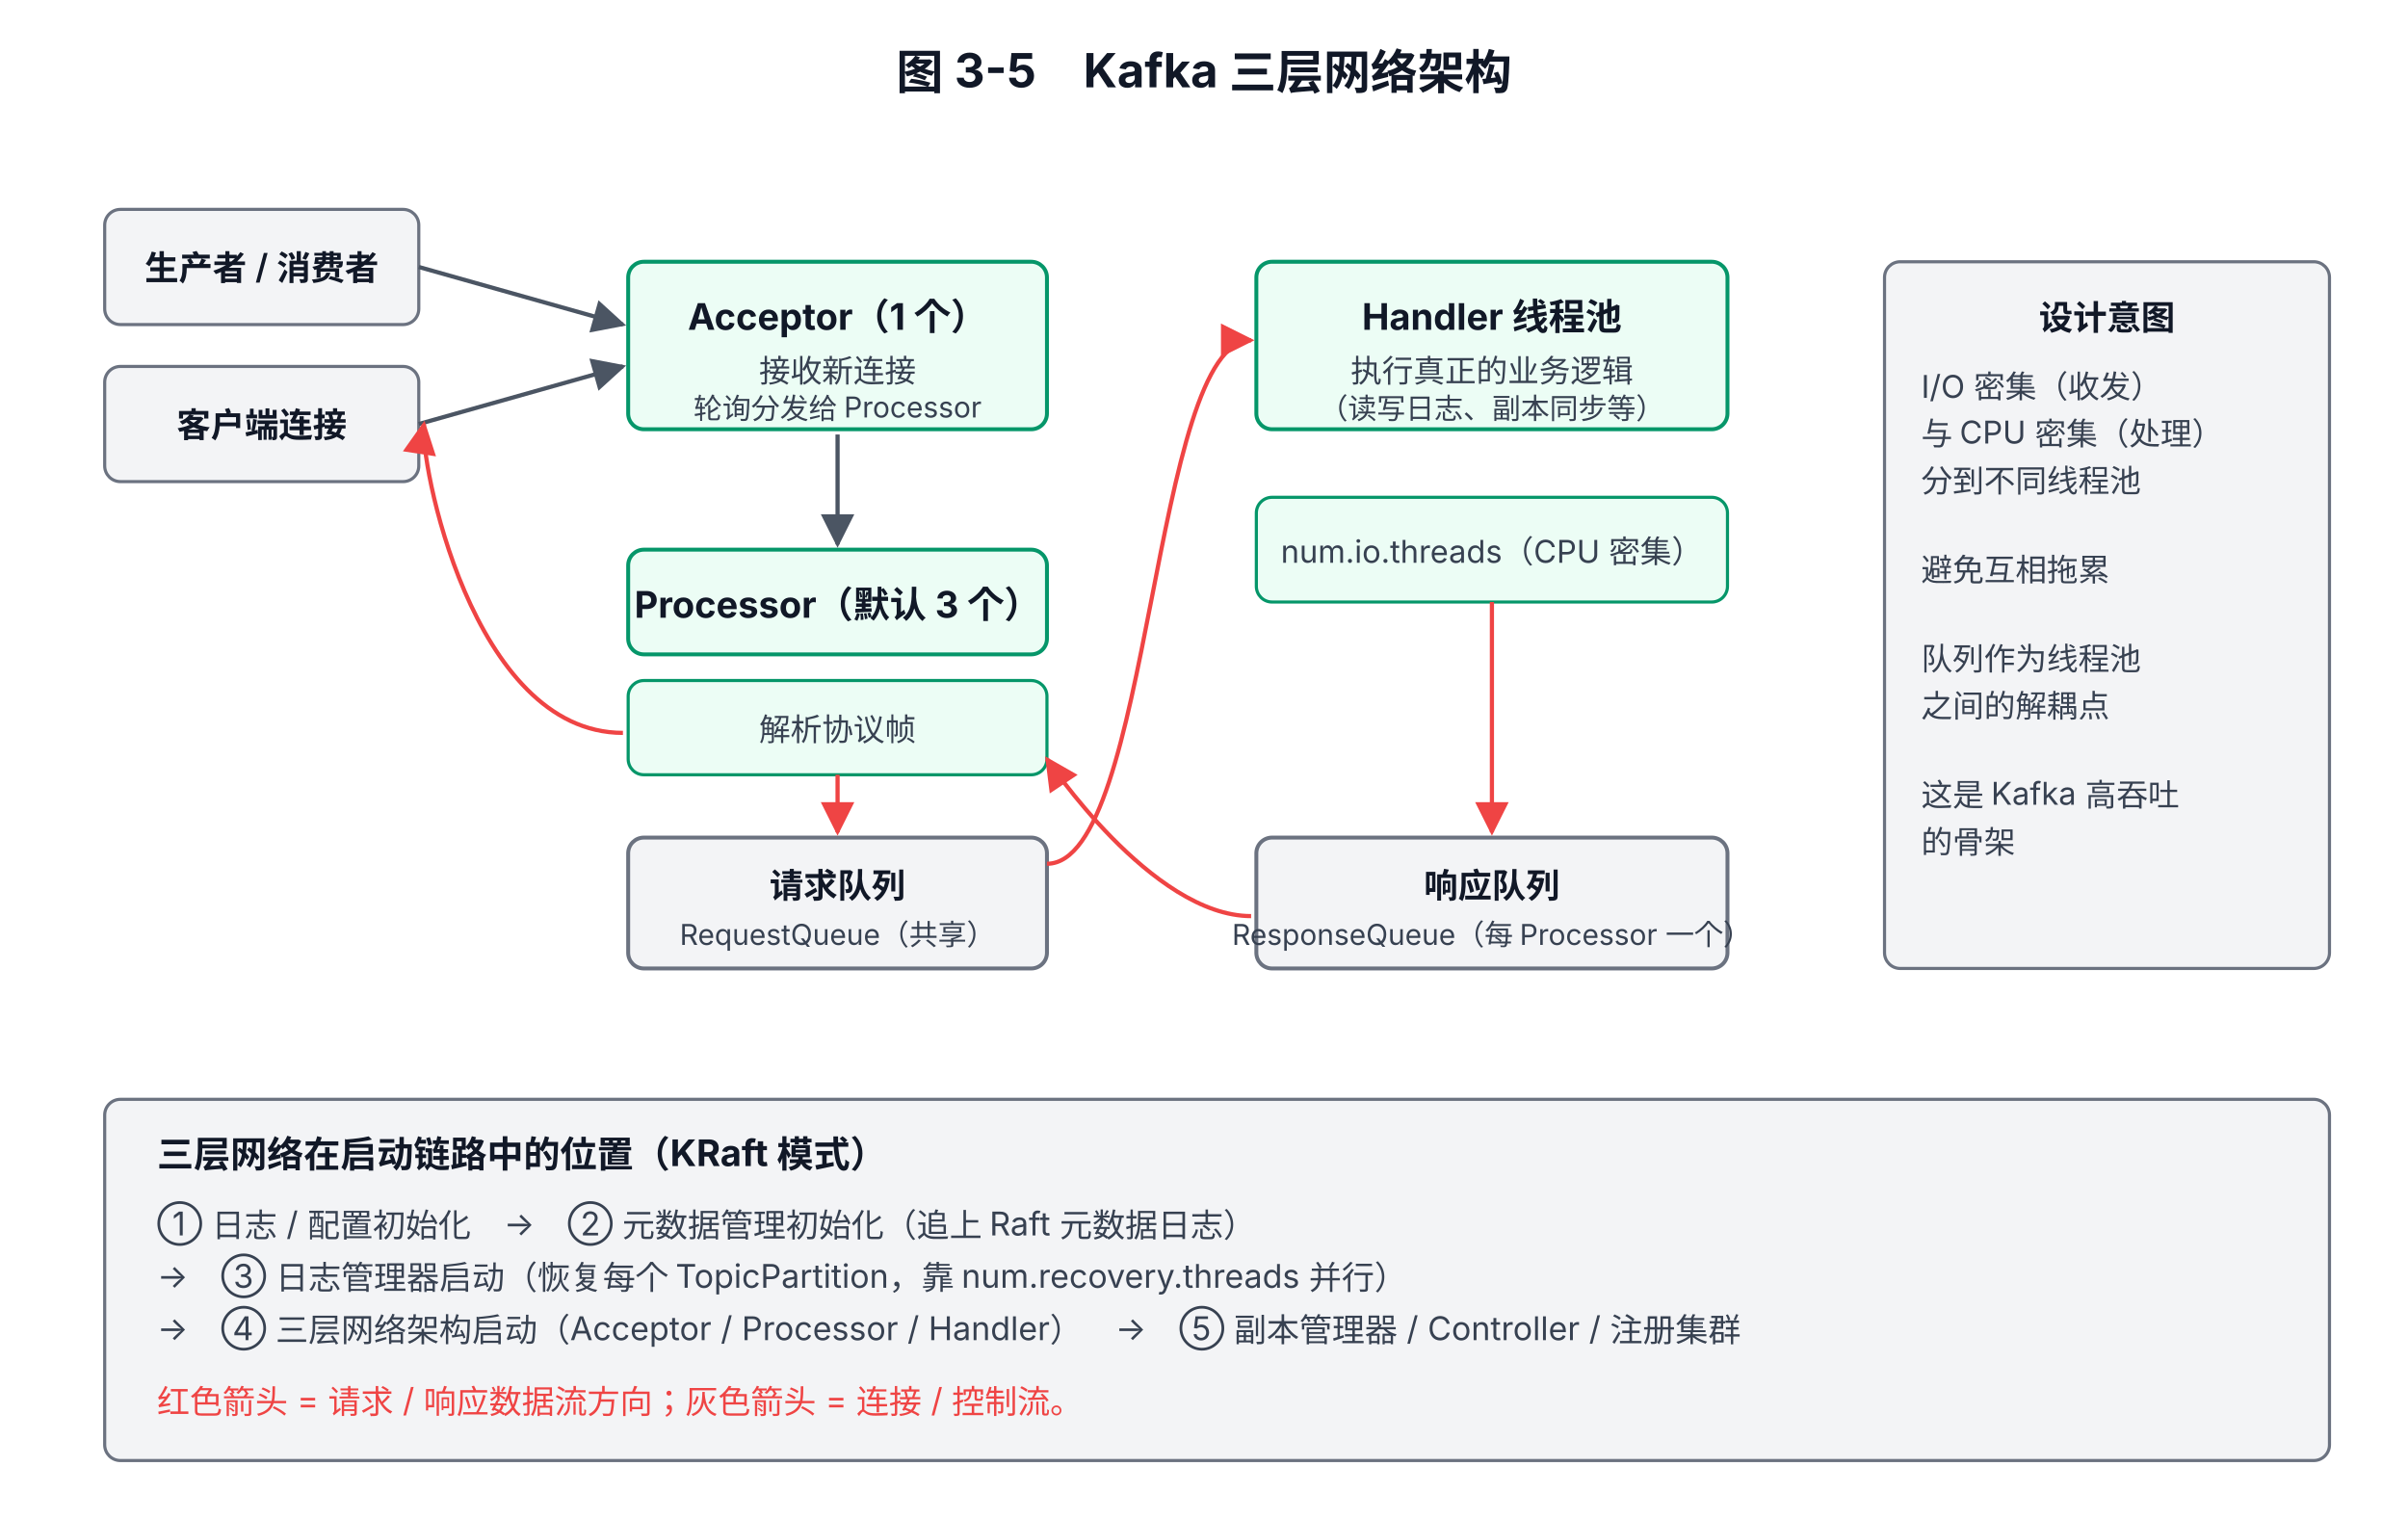
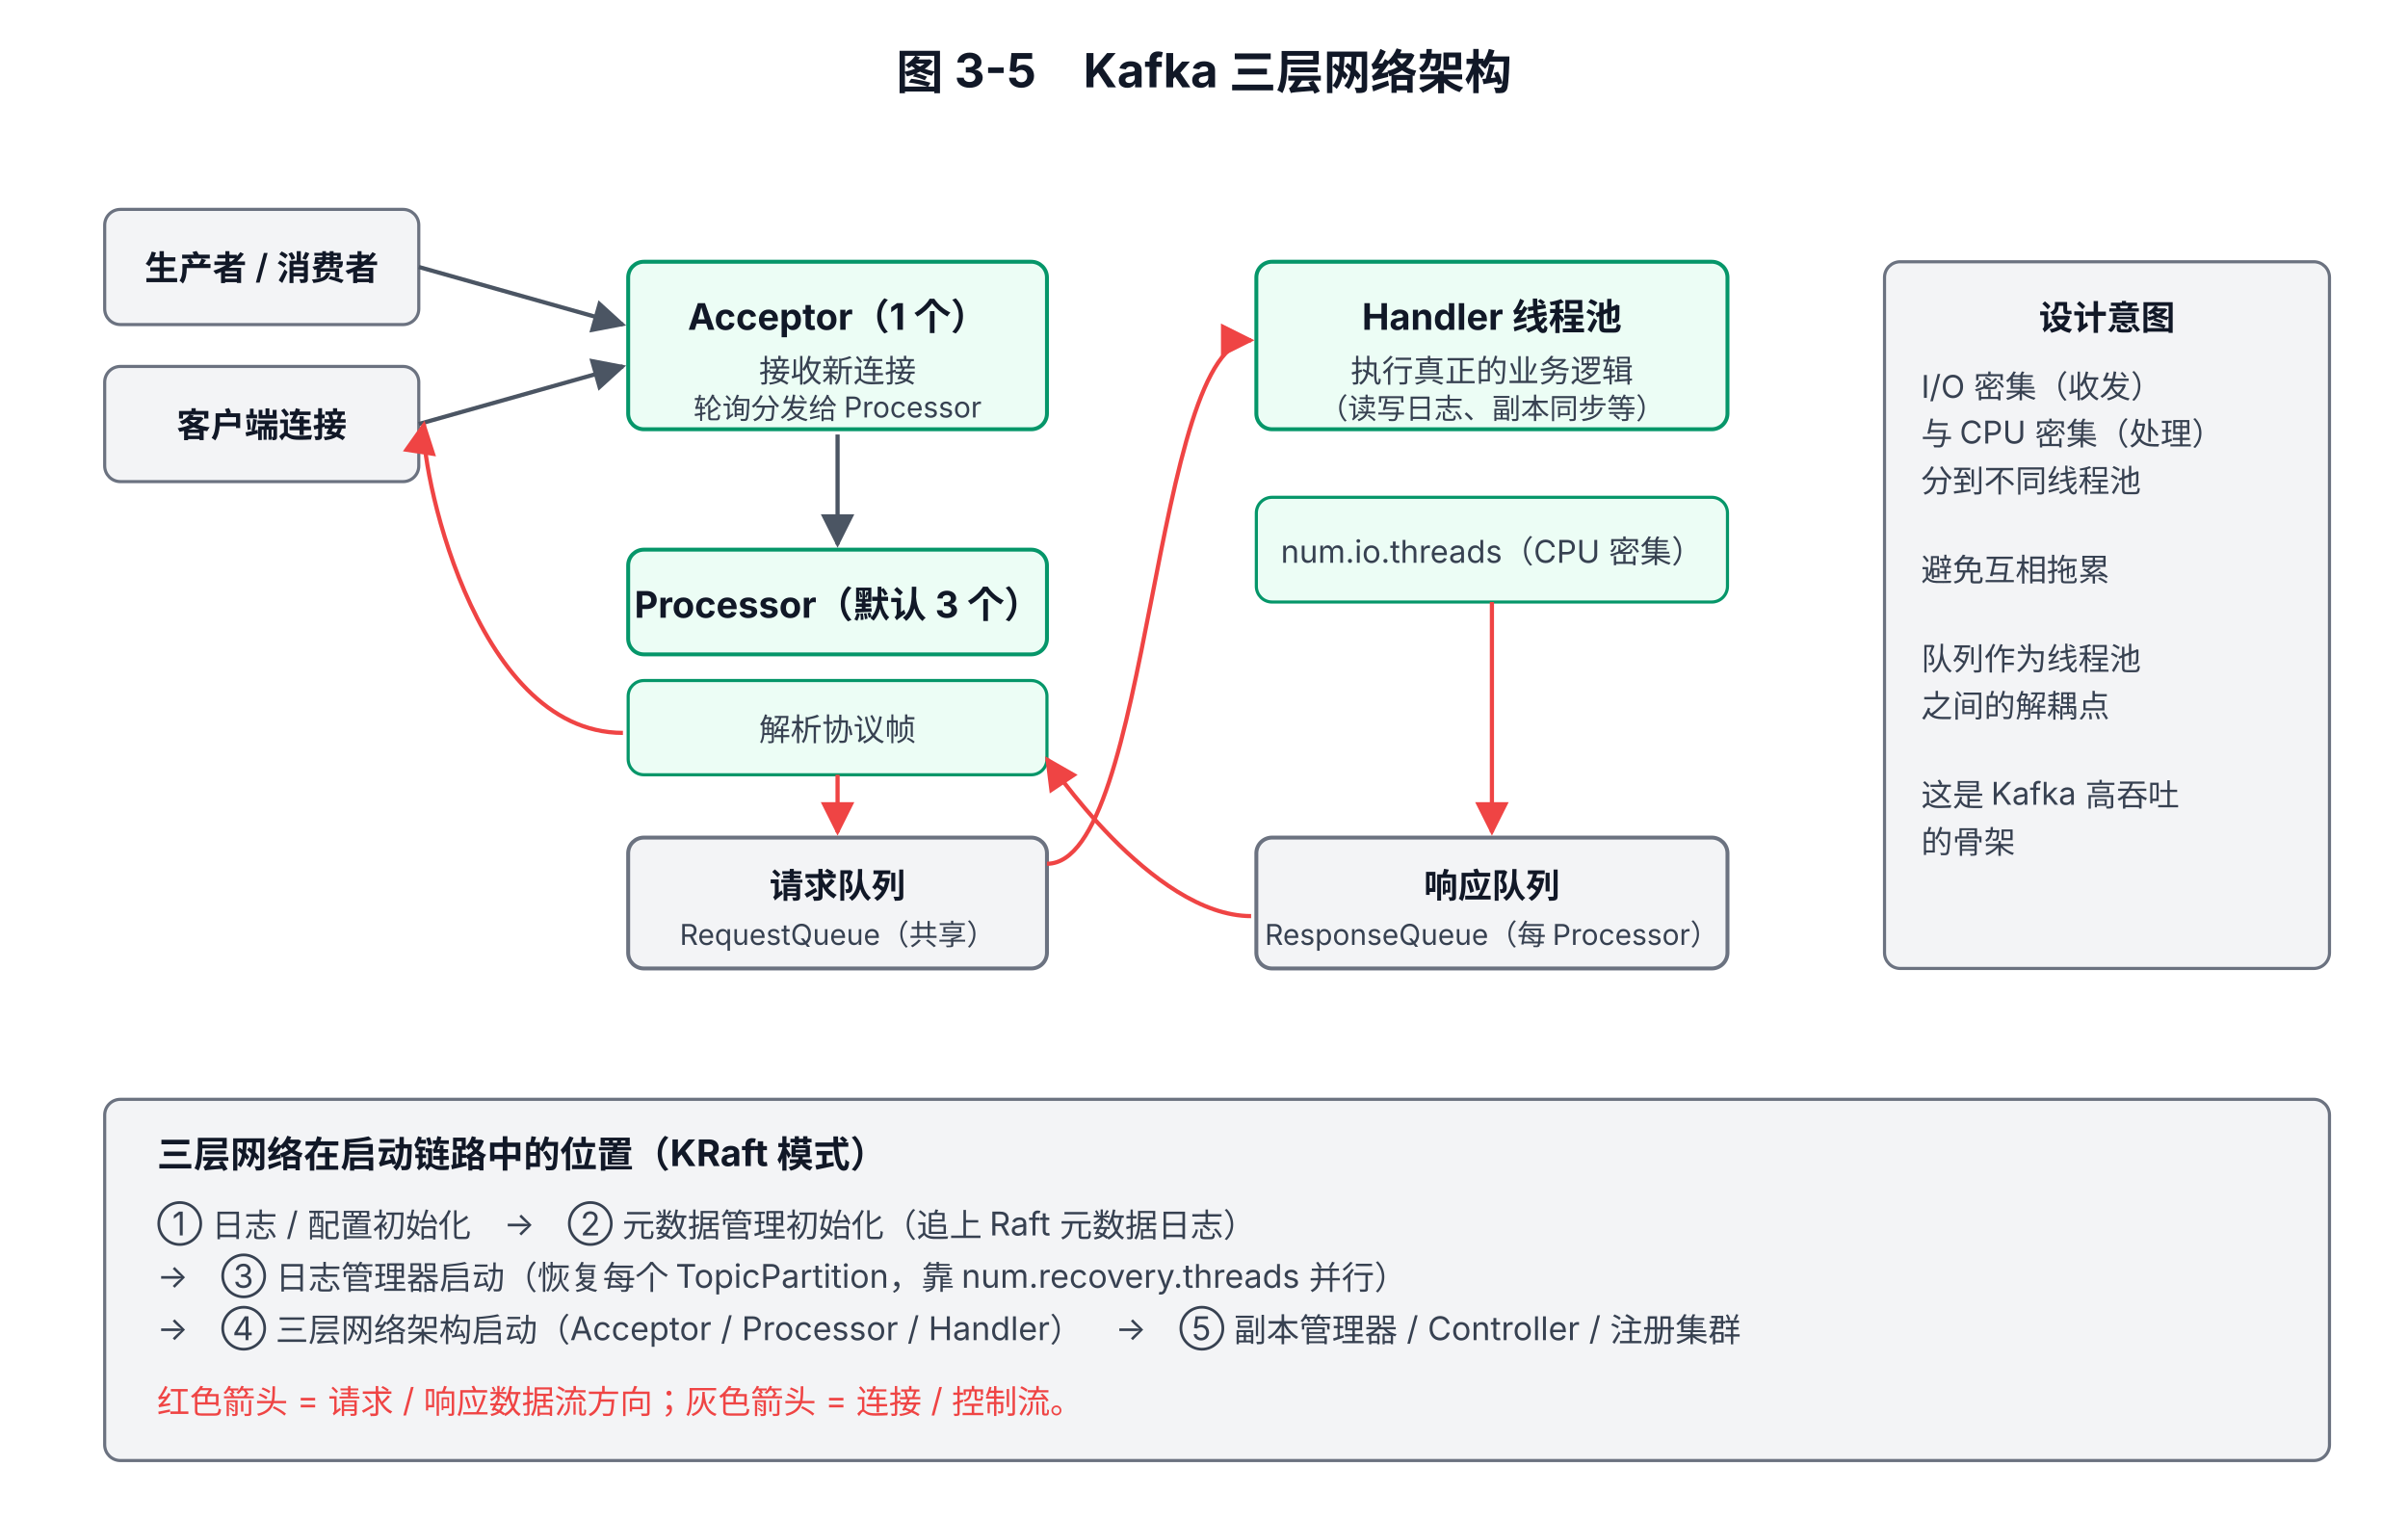
<svg xmlns="http://www.w3.org/2000/svg" viewBox="0 0 920 580" font-family="system-ui, -apple-system, 'PingFang SC', 'Microsoft YaHei', sans-serif">
  <defs>
    <marker id="arrow" viewBox="0 0 10 10" refX="9" refY="5" markerWidth="8" markerHeight="8" orient="auto-start-reverse">
      <path d="M0,0 L10,5 L0,10 z" fill="#4B5563" />
    </marker>
    <marker id="arrowR" viewBox="0 0 10 10" refX="9" refY="5" markerWidth="8" markerHeight="8" orient="auto-start-reverse">
      <path d="M0,0 L10,5 L0,10 z" fill="#EF4444" />
    </marker>
  </defs>
  <text x="460" y="34" text-anchor="middle" font-size="18" font-weight="700" fill="#111827">图 3-5　Kafka 三层网络架构</text>
  <rect x="40" y="80" width="120" height="44" rx="6" fill="#F3F4F6" stroke="#6B7280" stroke-width="1.2" />
  <text x="100" y="107" text-anchor="middle" font-size="13" font-weight="600" fill="#111827">生产者 / 消费者</text>
  <rect x="40" y="140" width="120" height="44" rx="6" fill="#F3F4F6" stroke="#6B7280" stroke-width="1.2" />
  <text x="100" y="167" text-anchor="middle" font-size="13" font-weight="600" fill="#111827">客户端连接</text>
  <rect x="240" y="100" width="160" height="64" rx="6" fill="#ECFDF5" stroke="#059669" stroke-width="1.5" />
  <text x="320" y="126" text-anchor="middle" font-size="14" font-weight="700" fill="#111827">Acceptor（1 个）</text>
  <text x="320" y="146" text-anchor="middle" font-size="12" fill="#374151">接收新连接</text>
  <text x="320" y="160" text-anchor="middle" font-size="11" fill="#374151">轮询分发给 Processor</text>
  <path d="M160 102 L238 124" fill="none" stroke="#4B5563" stroke-width="1.6" marker-end="url(#arrow)" />
  <path d="M160 162 L238 140" fill="none" stroke="#4B5563" stroke-width="1.6" marker-end="url(#arrow)" />
  <rect x="240" y="210" width="160" height="40" rx="6" fill="#ECFDF5" stroke="#059669" stroke-width="1.5" />
  <text x="320" y="236" text-anchor="middle" font-size="14" font-weight="700" fill="#111827">Processor（默认 3 个）</text>
  <rect x="240" y="260" width="160" height="36" rx="6" fill="#ECFDF5" stroke="#059669" stroke-width="1.2" />
  <text x="320" y="283" text-anchor="middle" font-size="12" fill="#374151">解析协议帧</text>
  <path d="M320 166 L320 208" fill="none" stroke="#4B5563" stroke-width="1.6" marker-end="url(#arrow)" />
  <rect x="240" y="320" width="160" height="50" rx="6" fill="#F3F4F6" stroke="#6B7280" stroke-width="1.5" />
  <text x="320" y="343" text-anchor="middle" font-size="13" font-weight="700" fill="#111827">请求队列</text>
  <text x="320" y="361" text-anchor="middle" font-size="11" fill="#374151">RequestQueue（共享）</text>
  <path d="M320 296 L320 318" fill="none" stroke="#EF4444" stroke-width="1.6" marker-end="url(#arrowR)" />
  <rect x="480" y="100" width="180" height="64" rx="6" fill="#ECFDF5" stroke="#059669" stroke-width="1.5" />
  <text x="570" y="126" text-anchor="middle" font-size="14" font-weight="700" fill="#111827">Handler 线程池</text>
  <text x="570" y="146" text-anchor="middle" font-size="12" fill="#374151">执行真正的业务逻辑</text>
  <text x="570" y="160" text-anchor="middle" font-size="11" fill="#374151">（读写日志、副本同步等）</text>
  <rect x="480" y="190" width="180" height="40" rx="6" fill="#ECFDF5" stroke="#059669" stroke-width="1.2" />
  <text x="570" y="215" text-anchor="middle" font-size="12" fill="#374151">num.io.threads（CPU 密集）</text>
  <path d="M400 330 C 440 330, 440 130, 478 130" fill="none" stroke="#EF4444" stroke-width="1.6" marker-end="url(#arrowR)" />
  <rect x="480" y="320" width="180" height="50" rx="6" fill="#F3F4F6" stroke="#6B7280" stroke-width="1.5" />
  <text x="570" y="343" text-anchor="middle" font-size="13" font-weight="700" fill="#111827">响应队列</text>
-   <text x="570" y="361" text-anchor="middle" font-size="11" fill="#374151">ResponseQueue（每 Processor 一个）</text>
+   <text x="570" y="361" text-anchor="middle" font-size="11" fill="#374151">ResponseQueue（每 Processor）</text>
  <path d="M570 230 L570 318" fill="none" stroke="#EF4444" stroke-width="1.6" marker-end="url(#arrowR)" />
  <path d="M478 350 C 440 350, 400 290, 400 290" fill="none" stroke="#EF4444" stroke-width="1.6" marker-end="url(#arrowR)" />
  <path d="M238 280 C 180 280, 160 175, 162 162" fill="none" stroke="#EF4444" stroke-width="1.6" marker-end="url(#arrowR)" />
  <rect x="720" y="100" width="170" height="270" rx="6" fill="#F3F4F6" stroke="#6B7280" stroke-width="1.2" />
  <text x="805" y="126" text-anchor="middle" font-size="13" font-weight="700" fill="#111827">设计意图</text>
  <text x="734" y="152" font-size="12" fill="#374151">I/O 密集（收发）</text>
  <text x="734" y="170" font-size="12" fill="#374151">与 CPU 密集（处理）</text>
  <text x="734" y="188" font-size="12" fill="#374151">分到不同线程池</text>
  <text x="734" y="222" font-size="12" fill="#374151">避免互相拖累</text>
  <text x="734" y="256" font-size="12" fill="#374151">队列作为线程池</text>
  <text x="734" y="274" font-size="12" fill="#374151">之间的解耦点</text>
  <text x="734" y="308" font-size="12" fill="#374151">这是 Kafka 高吞吐</text>
  <text x="734" y="326" font-size="12" fill="#374151">的骨架</text>
  <rect x="40" y="420" width="850" height="138" rx="6" fill="#F3F4F6" stroke="#6B7280" stroke-width="1.2" />
  <text x="60" y="446" font-size="14" font-weight="700" fill="#111827">三层网络在启动链路中的位置（KRaft 模式）</text>
  <text x="60" y="472" font-size="12.5" fill="#374151">① 日志 / 配置初始化　→　② 元数据管理初始化（追上 Raft 元数据日志）</text>
  <text x="60" y="492" font-size="12.5" fill="#374151">→　③ 日志管理器启动（恢复每个 TopicPartition，靠 num.recovery.threads 并行）</text>
  <text x="60" y="512" font-size="12.5" fill="#374151">→　④ 三层网络架构启动（Acceptor / Processor / Handler）　→　⑤ 副本管理器 / Controller / 注册集群</text>
  <text x="60" y="540" font-size="12.5" fill="#EF4444">红色箭头 = 请求 / 响应数据流方向；灰色箭头 = 连接 / 控制流。</text>
</svg>
